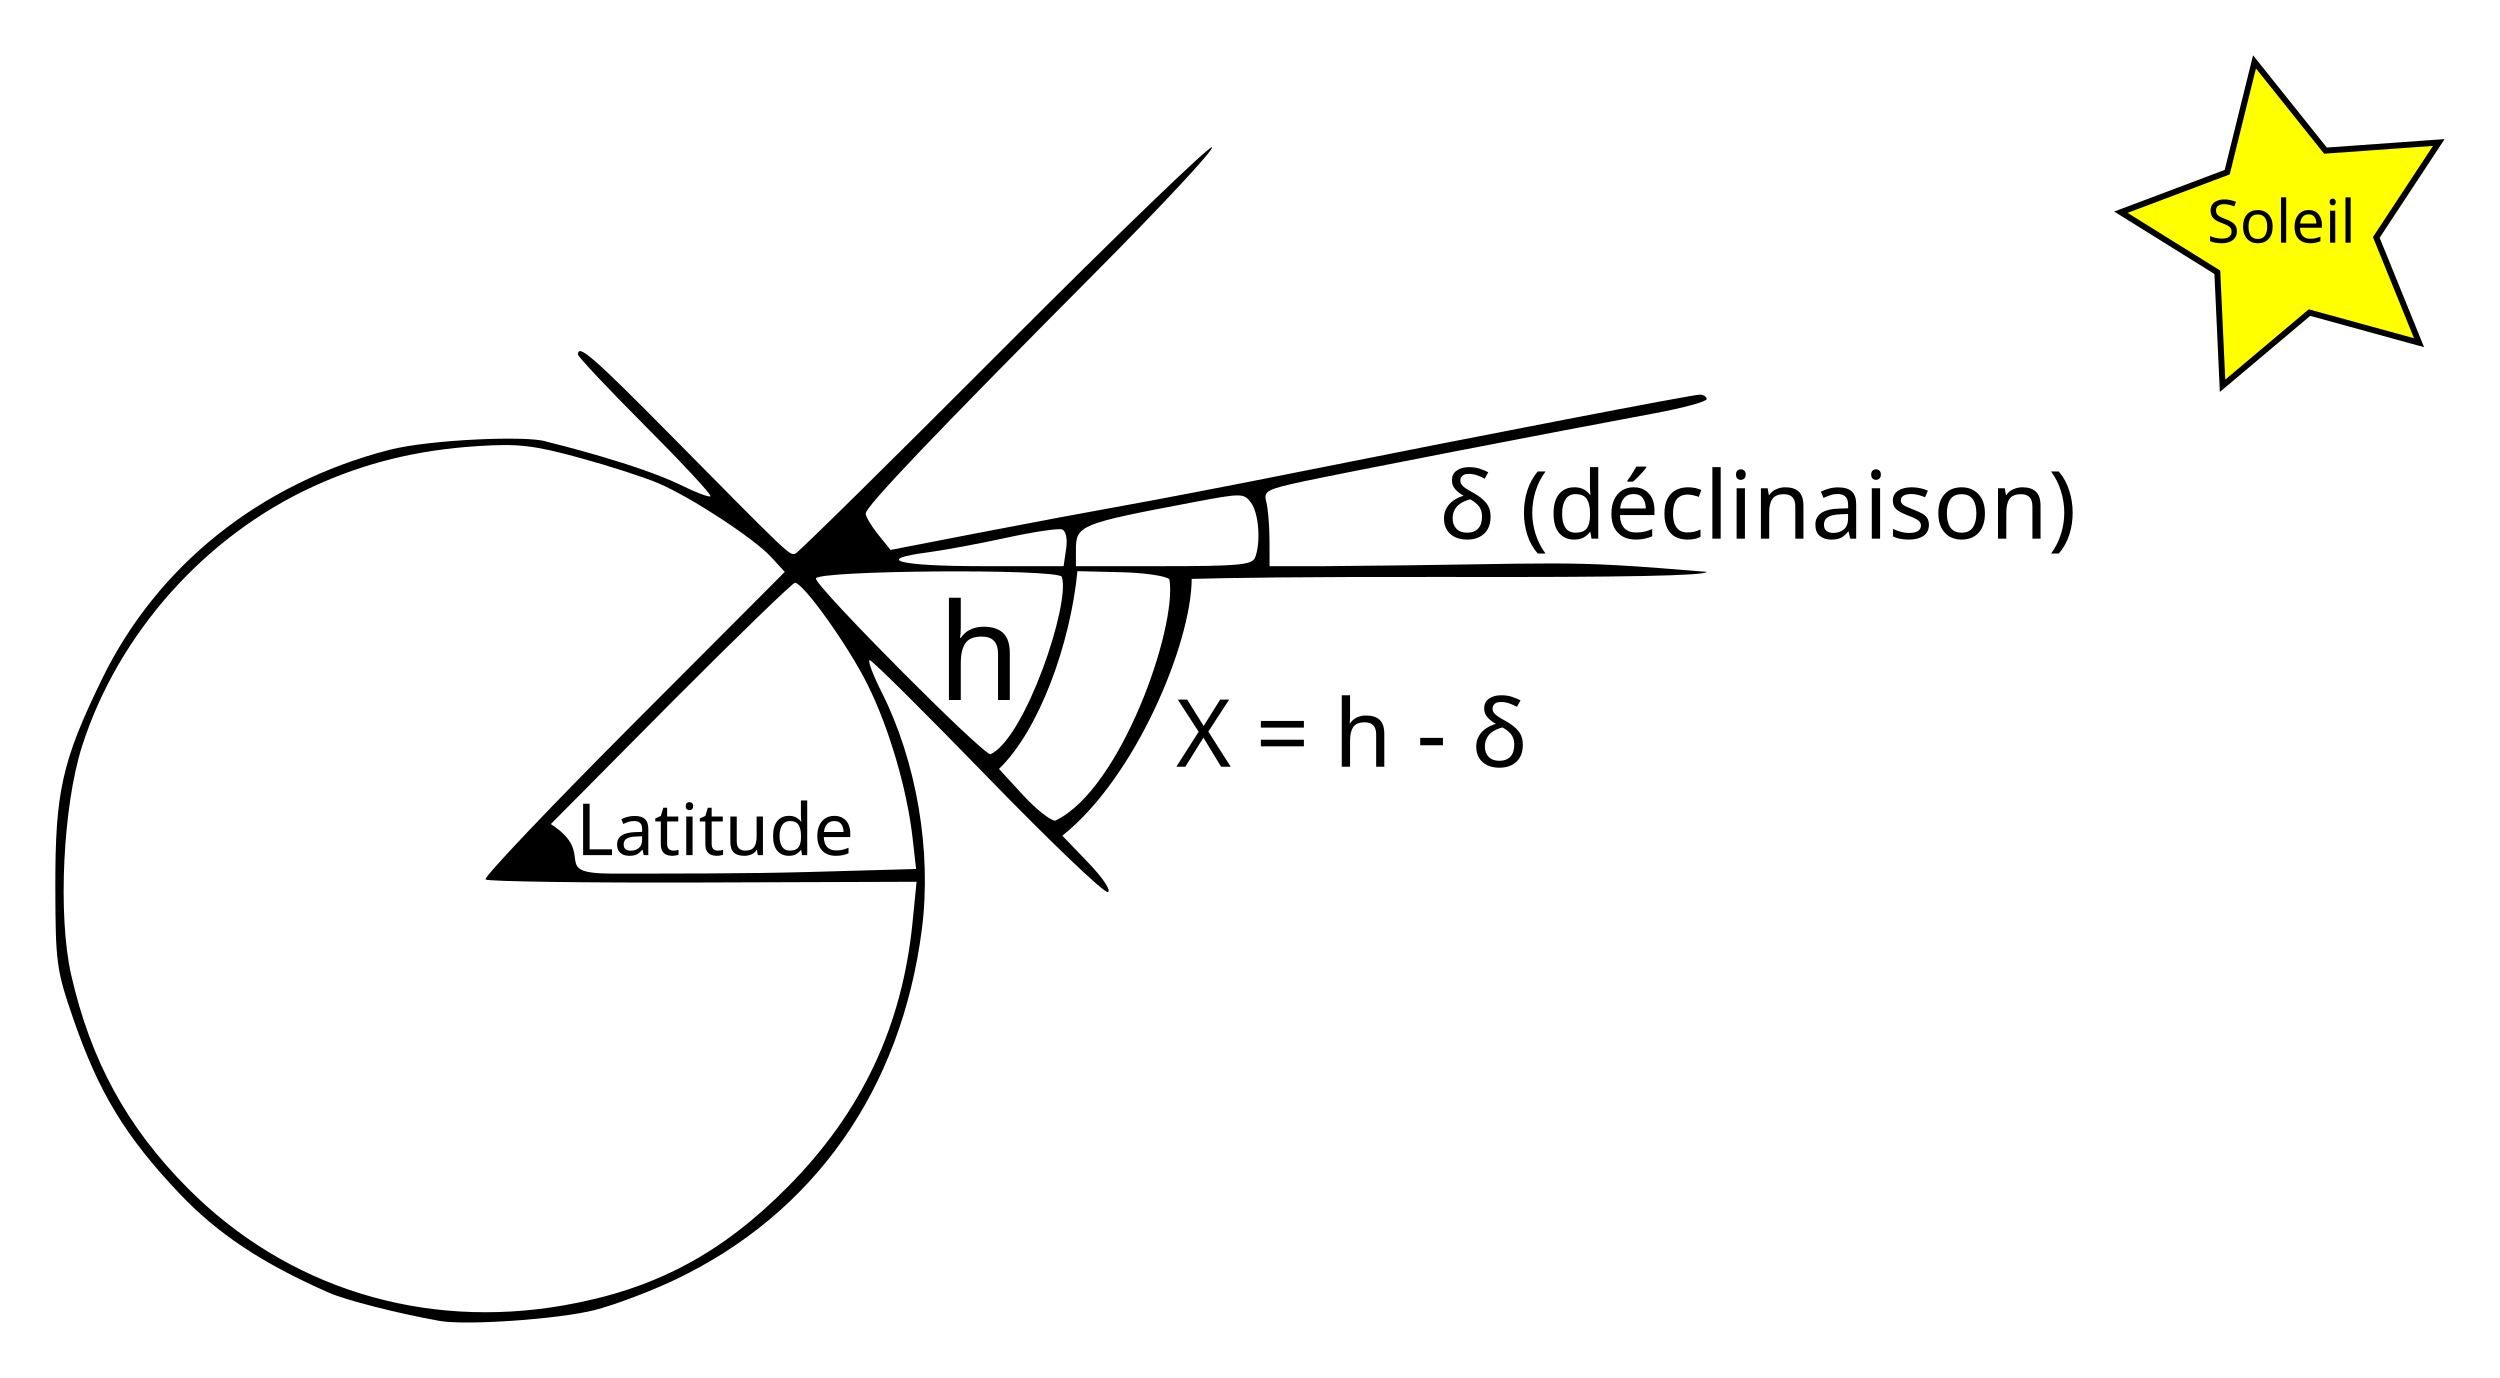
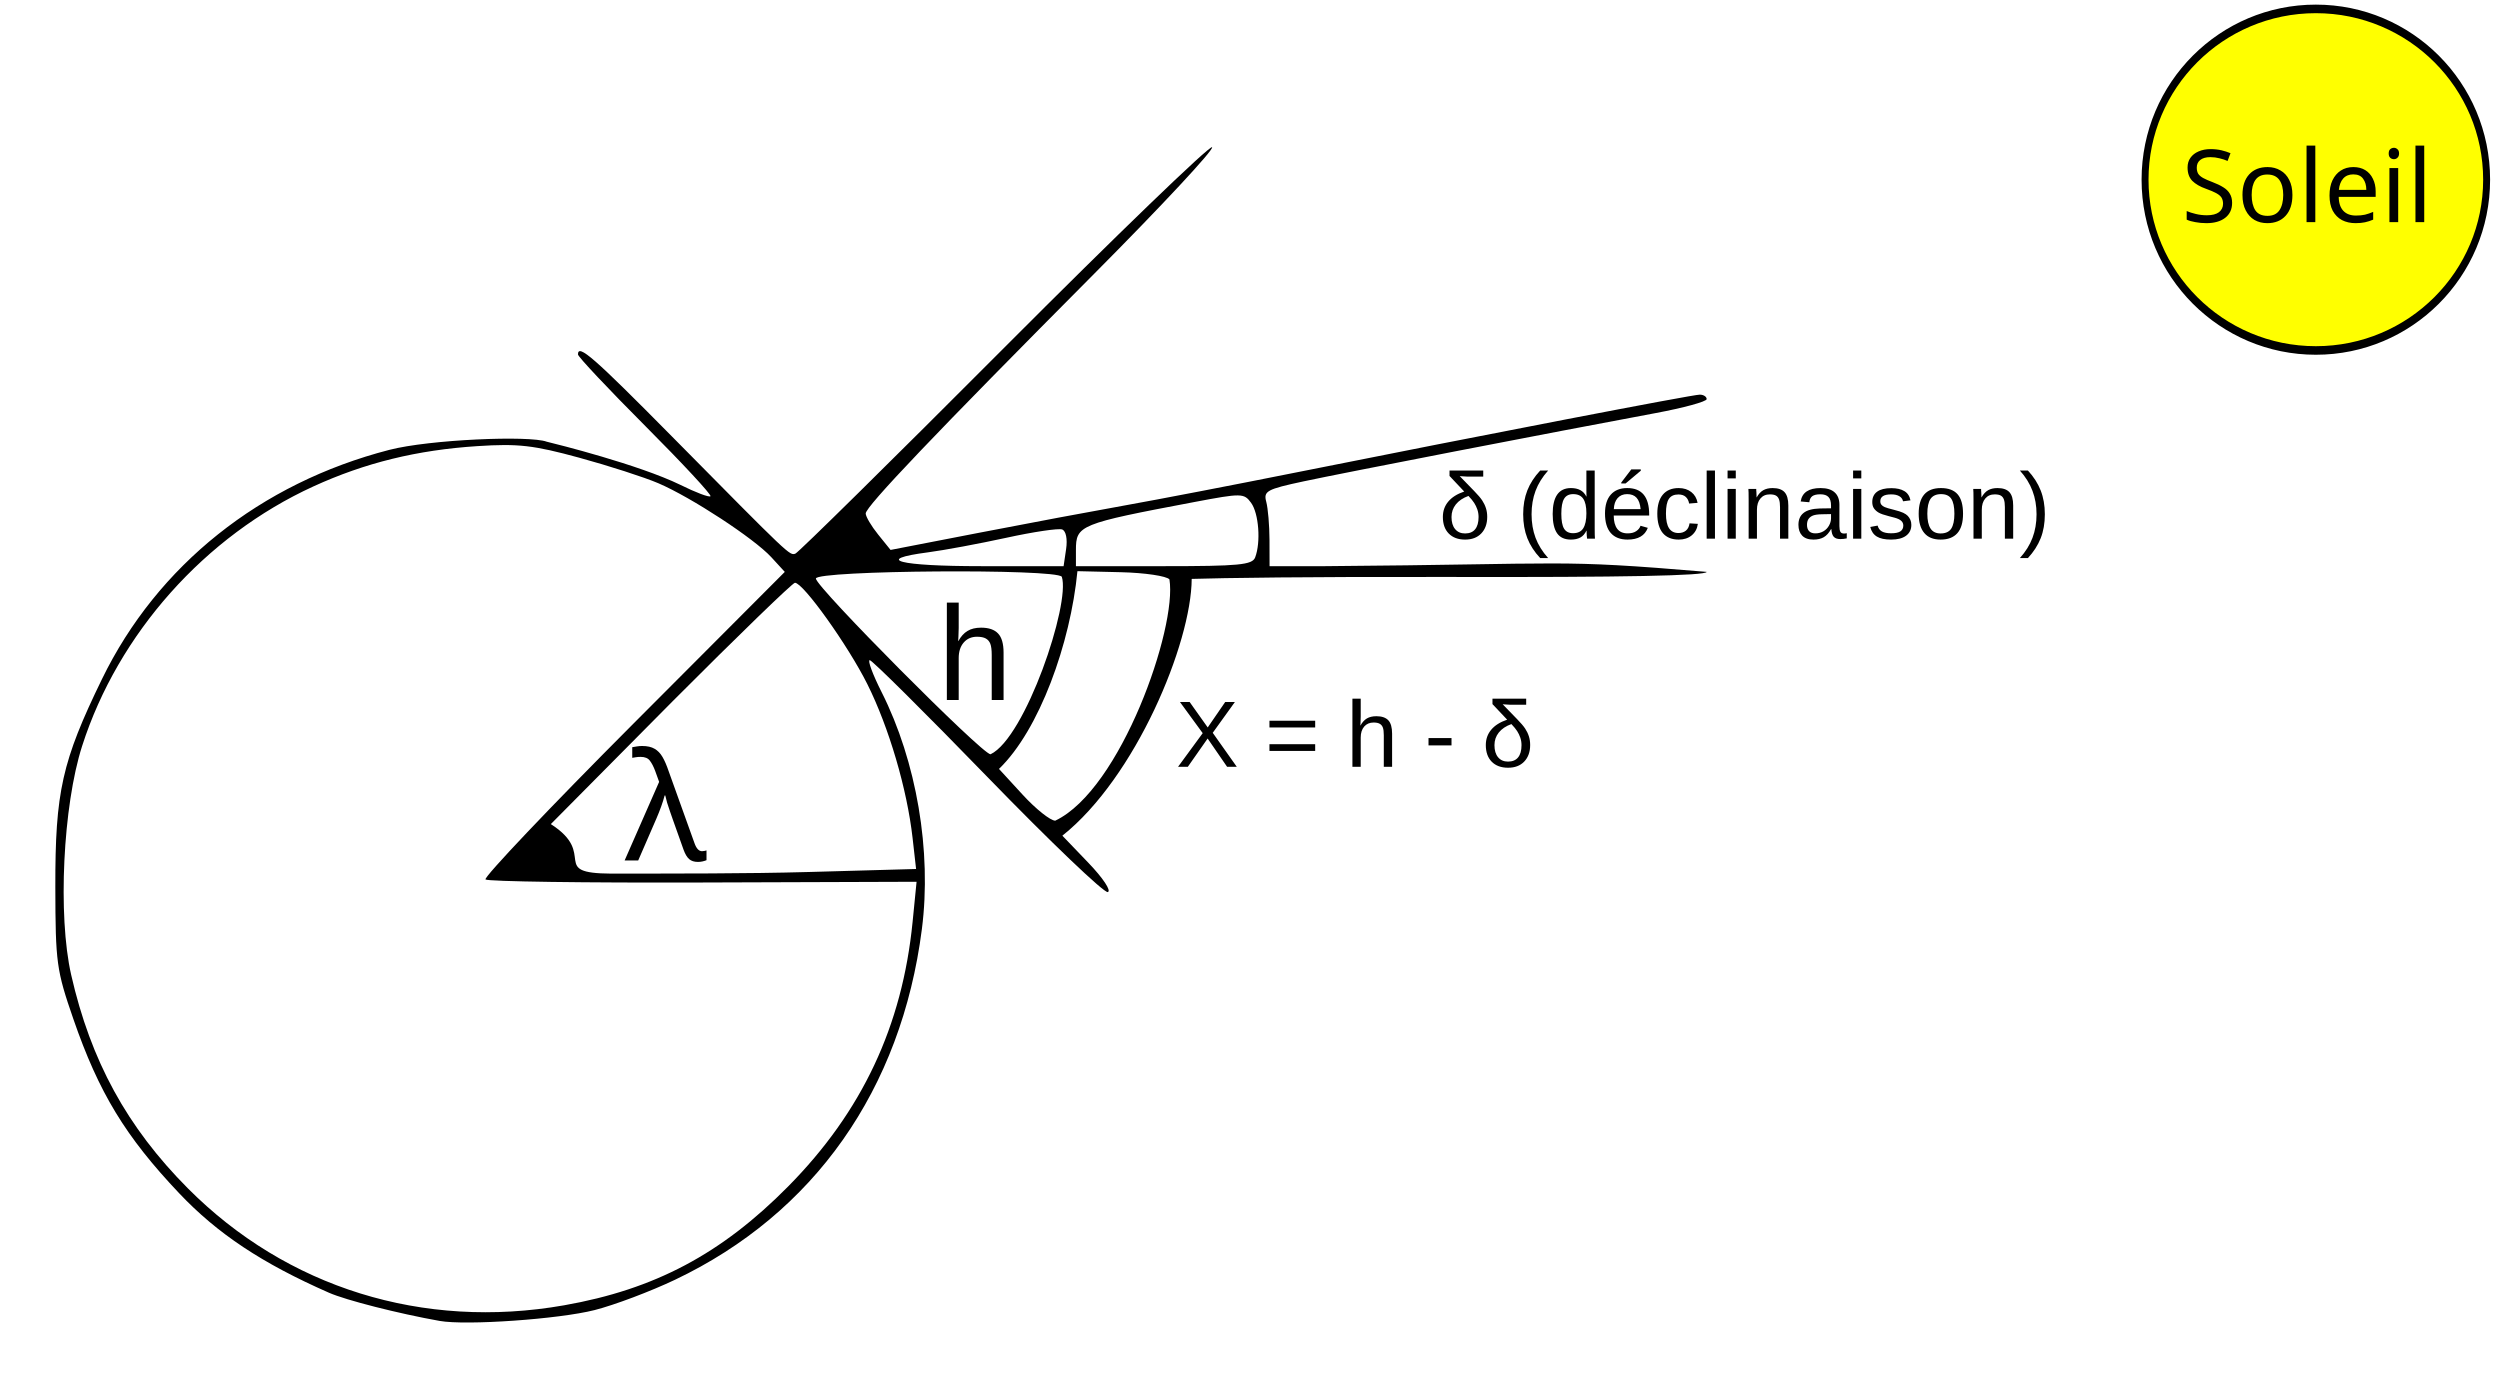
<svg xmlns="http://www.w3.org/2000/svg" width="451.85" height="249.031" id="svg4470" version="1.1">
  <defs id="defs4472" />
  <g id="layer1" transform="translate(-273.6693,-351.8218)">
    <path style="fill:#000000" d="m 353.132,590.566 c -7.442,-1.326 -16.925,-3.742 -20,-5.093 -12.11,-5.324 -20.152,-10.664 -27.08,-17.983 -9.722,-10.269 -14.519,-18.169 -19.125,-31.496 -3.052,-8.83 -3.23,-10.136 -3.257,-23.842 -0.034,-17.234 1.201,-22.737 8.438,-37.606 9.996,-20.538 28.614,-35.388 51.918,-41.413 7.286,-1.883 25.357,-2.637 28.463,-1.477 1.785,0.429 16.574,4.121 24.142,7.795 2.75,1.37 5.203,2.298 5.451,2.062 0.248,-0.236 -5.04,-5.933 -11.75,-12.66 -6.71,-6.727 -12.201,-12.561 -12.201,-12.966 0,-1.984 2.792,0.454 17.059,14.895 21.427,21.69 21.181,21.456 22.235,21.105 0.519,-0.173 17.516,-16.934 37.771,-37.246 20.255,-20.312 37.151,-36.608 37.546,-36.212 0.396,0.396 -9.142,10.637 -21.196,22.758 -28.87,29.032 -41.416,42.194 -41.41,43.443 0.003,0.562 1.015,2.273 2.25,3.804 l 2.245,2.782 16,-3.102 c 8.8,-1.706 20.735,-3.945 26.523,-4.975 5.787,-1.03 19.512,-3.672 30.5,-5.872 34.353,-6.876 71.923,-14.119 73.227,-14.117 0.688,9.6e-4 1.25,0.364 1.25,0.808 0,0.443 -4.162,1.581 -9.25,2.529 -18.69,3.481 -56.459,10.807 -63.585,12.333 -6.684,1.431 -7.285,1.76 -6.764,3.701 0.314,1.172 0.578,4.268 0.585,6.881 l 0.014,4.75 10,0 c 45.095,-0.351 41.222,-1.308 69,1.03 0,0.693 -15.191,0.994 -46.466,0.92 -25.556,-0.06 -41.217,0.178 -46.607,0.351 -0.068,11.65 -10.142,35.89 -23.377,46.41 l 4.696,4.895 c 2.661,2.774 4.185,5.069 3.517,5.297 -0.649,0.222 -10.423,-9.122 -21.721,-20.762 -11.298,-11.641 -20.886,-21.16 -21.306,-21.153 -0.42,0.007 0.541,2.6 2.138,5.762 6.328,12.539 9.091,28.775 7.287,42.835 -3.722,29.026 -19.487,51.421 -44.619,63.388 -4.423,2.106 -10.967,4.573 -14.542,5.482 -6.454,1.641 -23.208,2.813 -28,1.959 z m 22.501,-2.825 c 16.367,-2.88 28.446,-9.291 40.499,-21.493 13.345,-13.51 20.618,-28.981 22.483,-47.826 l 0.716,-7.229 -38.613,0.132 c -21.237,0.073 -38.92,-0.175 -39.296,-0.55 -0.375,-0.375 11.641,-13.037 26.704,-28.136 l 27.387,-27.453 -2.44,-2.659 c -3.105,-3.383 -14.438,-10.803 -20.408,-13.362 -2.522,-1.081 -8.962,-3.159 -14.309,-4.618 -8.286,-2.26 -11.001,-2.57 -18.375,-2.095 -10.929,0.704 -20.333,3.013 -29.672,7.287 -19.572,8.956 -35.275,26.582 -41.796,46.913 -3.469,10.818 -4.419,30.64 -1.981,41.359 3.531,15.526 10.095,27.536 21.083,38.582 17.887,17.979 42.515,25.637 68.018,21.148 z m 44.304,-78.317 19.305,-0.542 -0.634,-5.615 c -1,-8.851 -4.275,-19.986 -8.174,-27.793 -3.5,-7.008 -11.581,-18.322 -13.086,-18.322 -0.415,0 -10.342,9.615 -22.06,21.367 l -22.063,22.251 c 8.574,5.489 -0.464,8.886 10.91,8.95 11.913,-0.02 24.153,0.026 35.803,-0.296 z m 65.097,-52.882 c -0.503,-0.61 -4.45,-1.195 -8.772,-1.299 l -7.858,-0.189 c -1.252,13.014 -6.881,28.715 -14.18,35.741 l 4.295,4.678 c 2.362,2.573 5.006,4.678 5.876,4.678 11.848,-5.618 22.059,-34.888 20.639,-43.609 z m -19.454,-0.474 c -0.924,-1.495 -44.448,-1.18 -44.448,0.322 0,1.523 30.05,31.762 31.564,31.762 6.299,-2.978 14.475,-27.246 12.885,-32.084 z m 0.779,-5.009 c 0.268,-1.824 -0.025,-3.276 -0.714,-3.541 -0.642,-0.246 -5.183,0.429 -10.09,1.501 -4.907,1.072 -11.285,2.258 -14.173,2.635 -9.908,1.293 -5.26,2.497 9.636,2.497 l 14.886,0 z m 34.166,1.511 c 1.049,-2.734 0.662,-7.961 -0.732,-9.867 -1.285,-1.758 -1.694,-1.764 -10.25,-0.146 -20.836,3.939 -21.411,4.173 -21.411,8.717 l 0,2.878 15.893,0 c 13.57,0 15.982,-0.231 16.5,-1.582 z" id="path4543" />
    <text xml:space="preserve" style="font-size:107px;font-style:normal;font-weight:normal;line-height:125%;letter-spacing:0px;word-spacing:0px;fill:#000000;fill-opacity:1;stroke:none;font-family:Sans" x="377.797" y="506.375" id="text4545">
-       <tspan id="tspan4547" x="377.797" y="506.375" style="font-size:13px">Latitude</tspan>
+       <tspan id="tspan4547" x="377.797" y="506.375" style="font-size:13px" />
    </text>
    <text xml:space="preserve" style="font-size:173.389px;font-style:normal;font-weight:normal;line-height:125%;letter-spacing:0px;word-spacing:0px;fill:#000000;fill-opacity:1;stroke:none;font-family:Sans" x="443.117" y="478.343" id="text4568">
-       <tspan id="tspan4570" x="443.117" y="478.343" style="font-size:24.307px">h</tspan>
+       <tspan id="tspan4570" x="443.117" y="478.343" style="font-size:24.307px;-inkscape-font-specification:Arial;font-family:Arial;font-weight:normal;font-style:normal;font-stretch:normal;font-variant:normal">h</tspan>
    </text>
    <text xml:space="preserve" style="font-size:107px;font-style:normal;font-weight:normal;line-height:125%;letter-spacing:0px;word-spacing:0px;fill:#000000;fill-opacity:1;stroke:none;font-family:Sans" x="533.733" y="449.176" id="text4572">
-       <tspan id="tspan4574" x="533.733" y="449.176" style="font-size:17px">δ (déclinaison)</tspan>
+       <tspan id="tspan4574" x="533.733" y="449.176" style="font-size:17px;-inkscape-font-specification:Arial;font-family:Arial;font-weight:normal;font-style:normal;font-stretch:normal;font-variant:normal">δ (déclinaison)</tspan>
    </text>
-     <path style="fill:#ffff00;fill-opacity:1;stroke:#000000;stroke-width:1.497;stroke-miterlimit:3.8;stroke-opacity:1;stroke-dasharray:none;stroke-dashoffset:0" id="path4576" d="m 730,415.219 -27.538,-7.567 -21.845,18.395 -1.313,-28.528 -24.245,-15.092 26.727,-10.064 6.861,-27.722 17.83,22.308 28.486,-2.041 -15.707,23.851 z" transform="matrix(0.7192022,0,0,0.7192022,185.8718,115.1354)" />
-     <text xml:space="preserve" style="font-size:76.955px;font-style:normal;font-weight:normal;line-height:125%;letter-spacing:0px;word-spacing:0px;fill:#000000;fill-opacity:1;stroke:none;font-family:Sans" x="672.566" y="395.679" id="text4578">
-       <tspan id="tspan4580" x="672.566" y="395.679" style="font-size:10.788px">Soleil</tspan>
+     <g id="g3553" transform="matrix(1.689283,0,0,1.689283,-474.1591,-277.2963)">
+       <path transform="matrix(0.4134675,0,0,0.509555,517.0308,364.8617)" d="m 463.66,52.556 c 0,19.805 -19.786,35.86 -44.194,35.86 -24.408,0 -44.194,-16.055 -44.194,-35.86 0,-19.805 19.786,-35.86 44.194,-35.86 24.408,0 44.194,16.055 44.194,35.86 z" id="path3541" style="fill:#ffff00;fill-opacity:1;stroke:#000000;stroke-width:1.797;stroke-miterlimit:3.8;stroke-opacity:1;stroke-dasharray:none;stroke-dashoffset:0" />
+       <text id="text4578" y="396.184" x="676.102" style="font-size:76.955px;font-style:normal;font-weight:normal;line-height:125%;letter-spacing:0px;word-spacing:0px;fill:#000000;fill-opacity:1;stroke:none;font-family:Sans" xml:space="preserve">
+         <tspan style="font-size:10.788px" y="396.184" x="676.102" id="tspan4580">Soleil</tspan>
+       </text>
+     </g>
+     <text xml:space="preserve" style="font-size:107px;font-style:normal;font-weight:normal;line-height:125%;letter-spacing:0px;word-spacing:0px;fill:#000000;fill-opacity:1;stroke:none;font-family:Sans" x="486.22" y="490.408" id="text4582">
+       <tspan id="tspan4584" x="486.22" y="490.408" style="font-size:17px;-inkscape-font-specification:Arial;font-family:Arial;font-weight:normal;font-style:normal;font-stretch:normal;font-variant:normal">X = h - δ </tspan>
    </text>
-     <text xml:space="preserve" style="font-size:107px;font-style:normal;font-weight:normal;line-height:125%;letter-spacing:0px;word-spacing:0px;fill:#000000;fill-opacity:1;stroke:none;font-family:Sans" x="486.22" y="490.408" id="text4582">
-       <tspan id="tspan4584" x="486.22" y="490.408" style="font-size:17px">X = h - δ </tspan>
+     <text xml:space="preserve" style="font-size:107px;font-style:normal;font-weight:normal;line-height:125%;letter-spacing:0px;word-spacing:0px;fill:#000000;fill-opacity:1;stroke:none;font-family:Sans" x="386.721" y="507.338" id="text4582-1">
+       <tspan id="tspan3588" style="font-size:27px" x="386.721" y="507.338">λ</tspan>
    </text>
  </g>
</svg>
